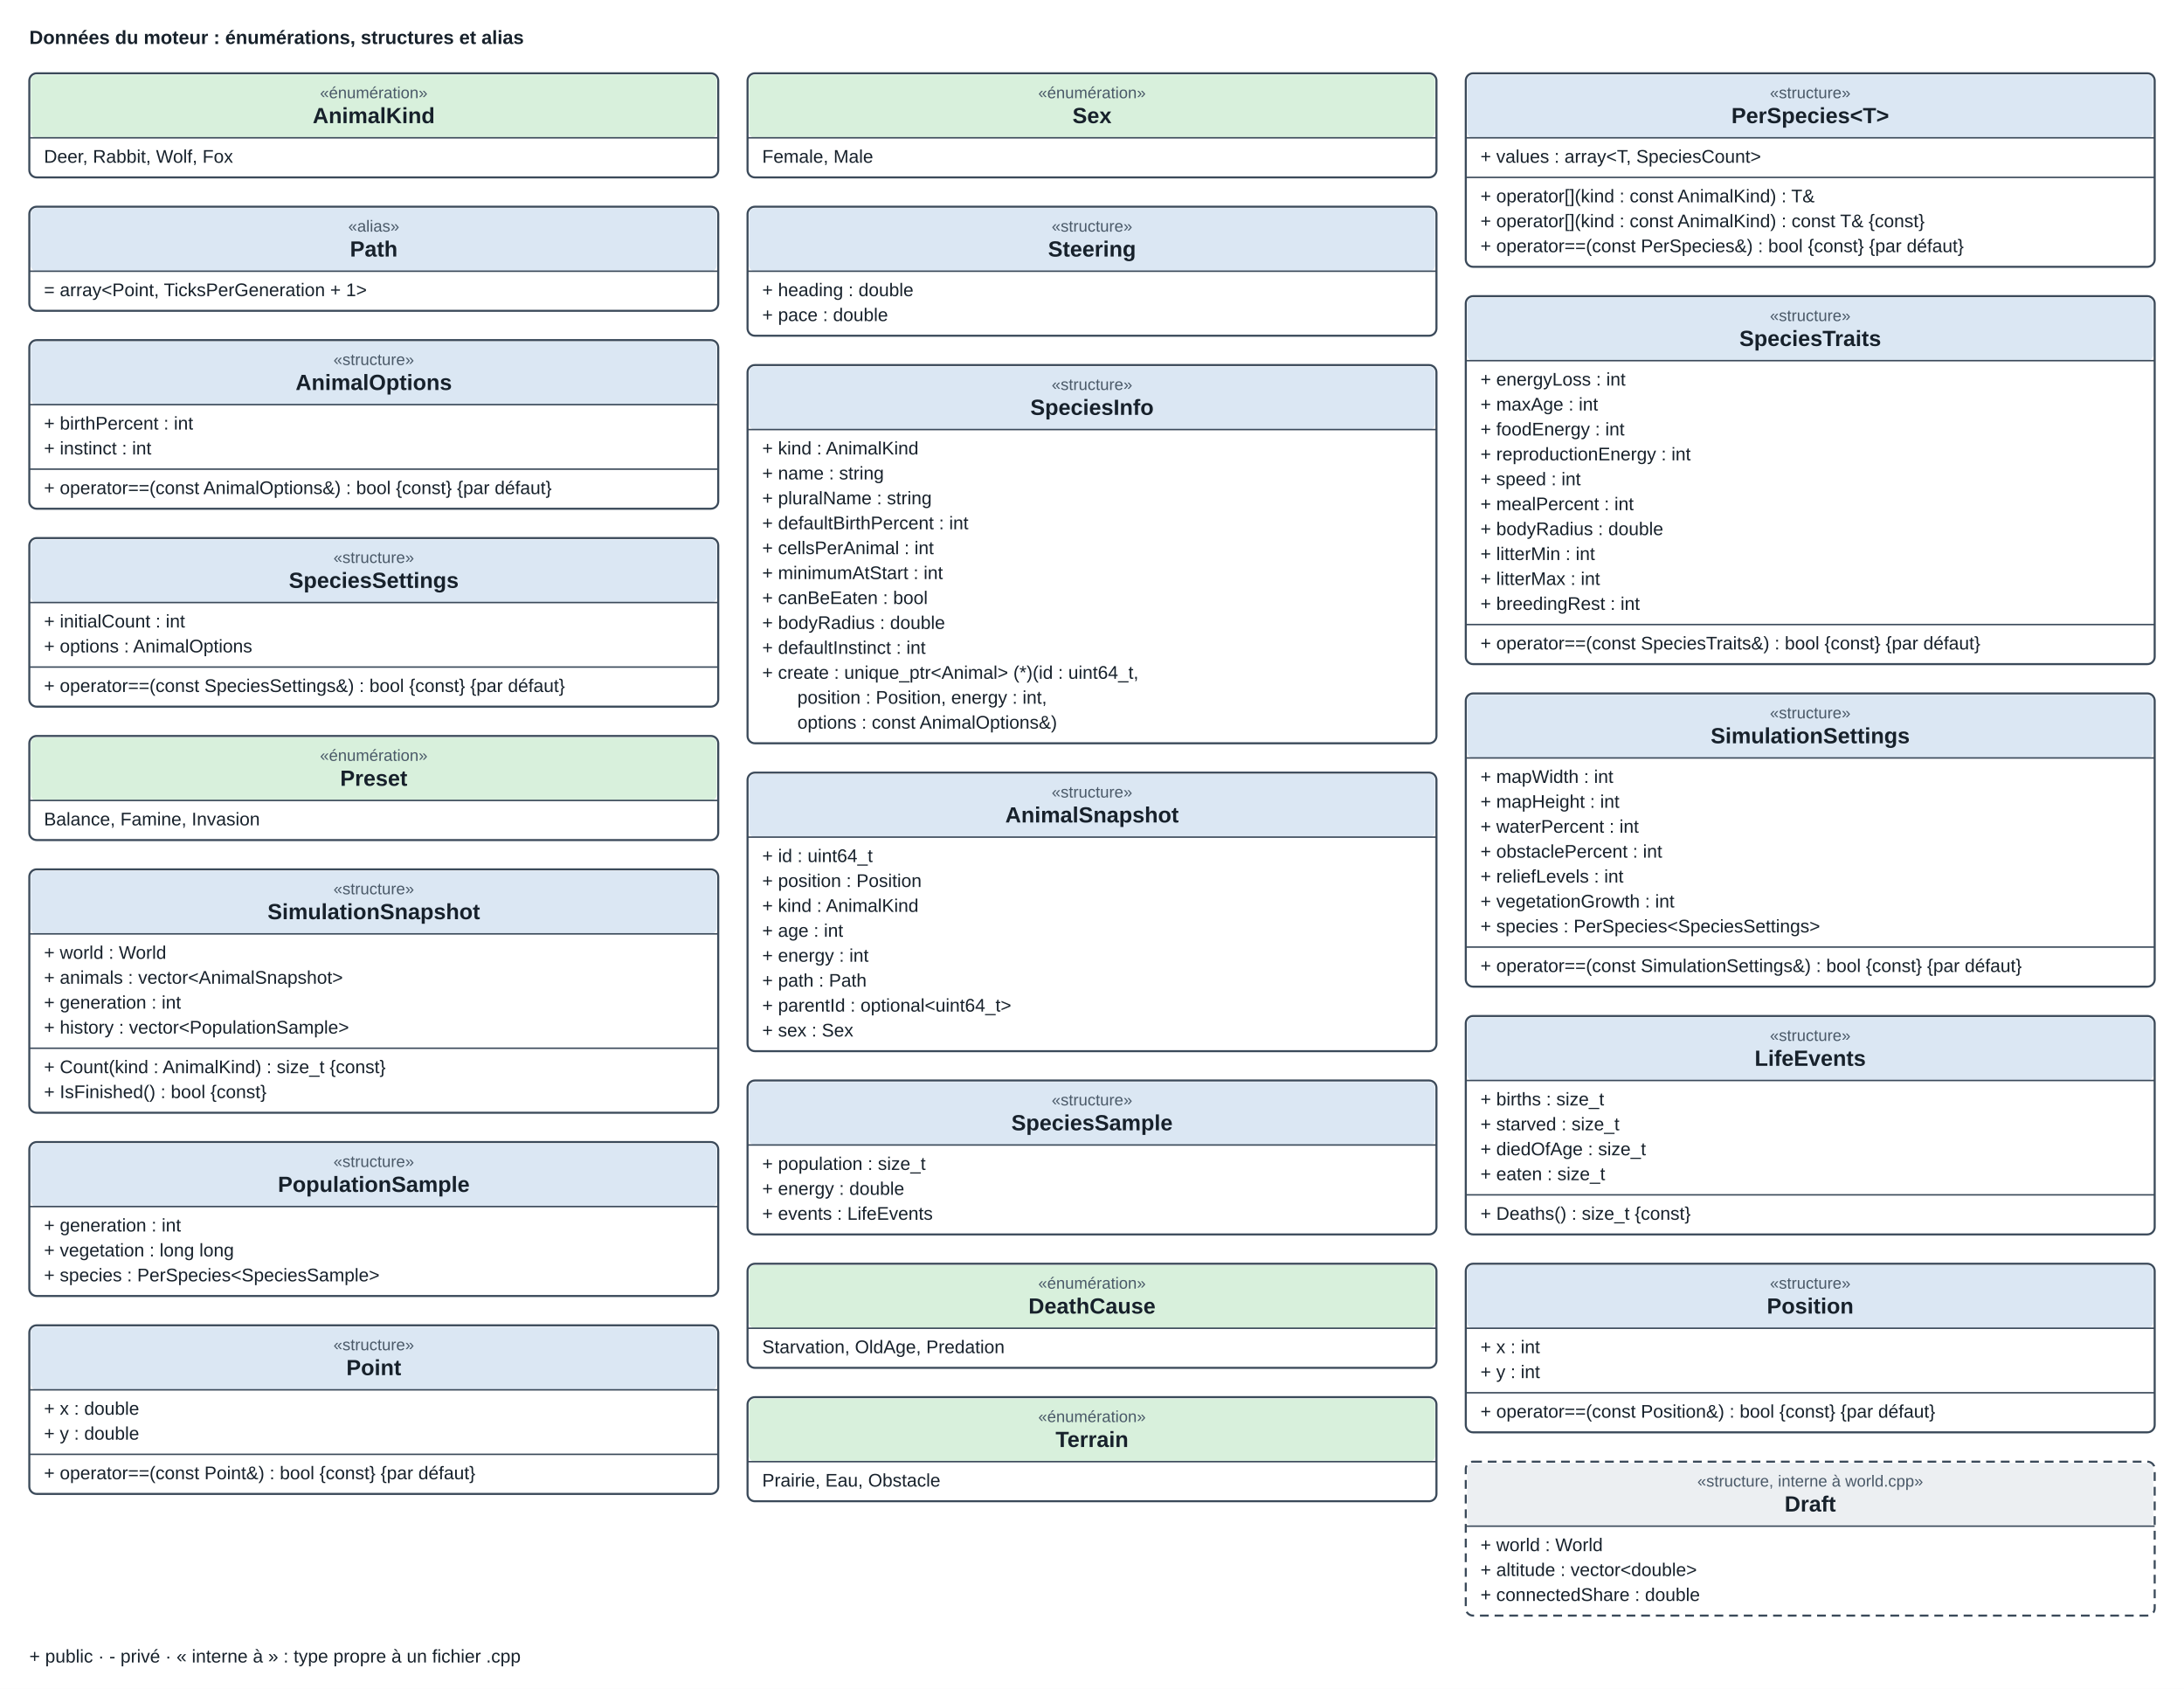
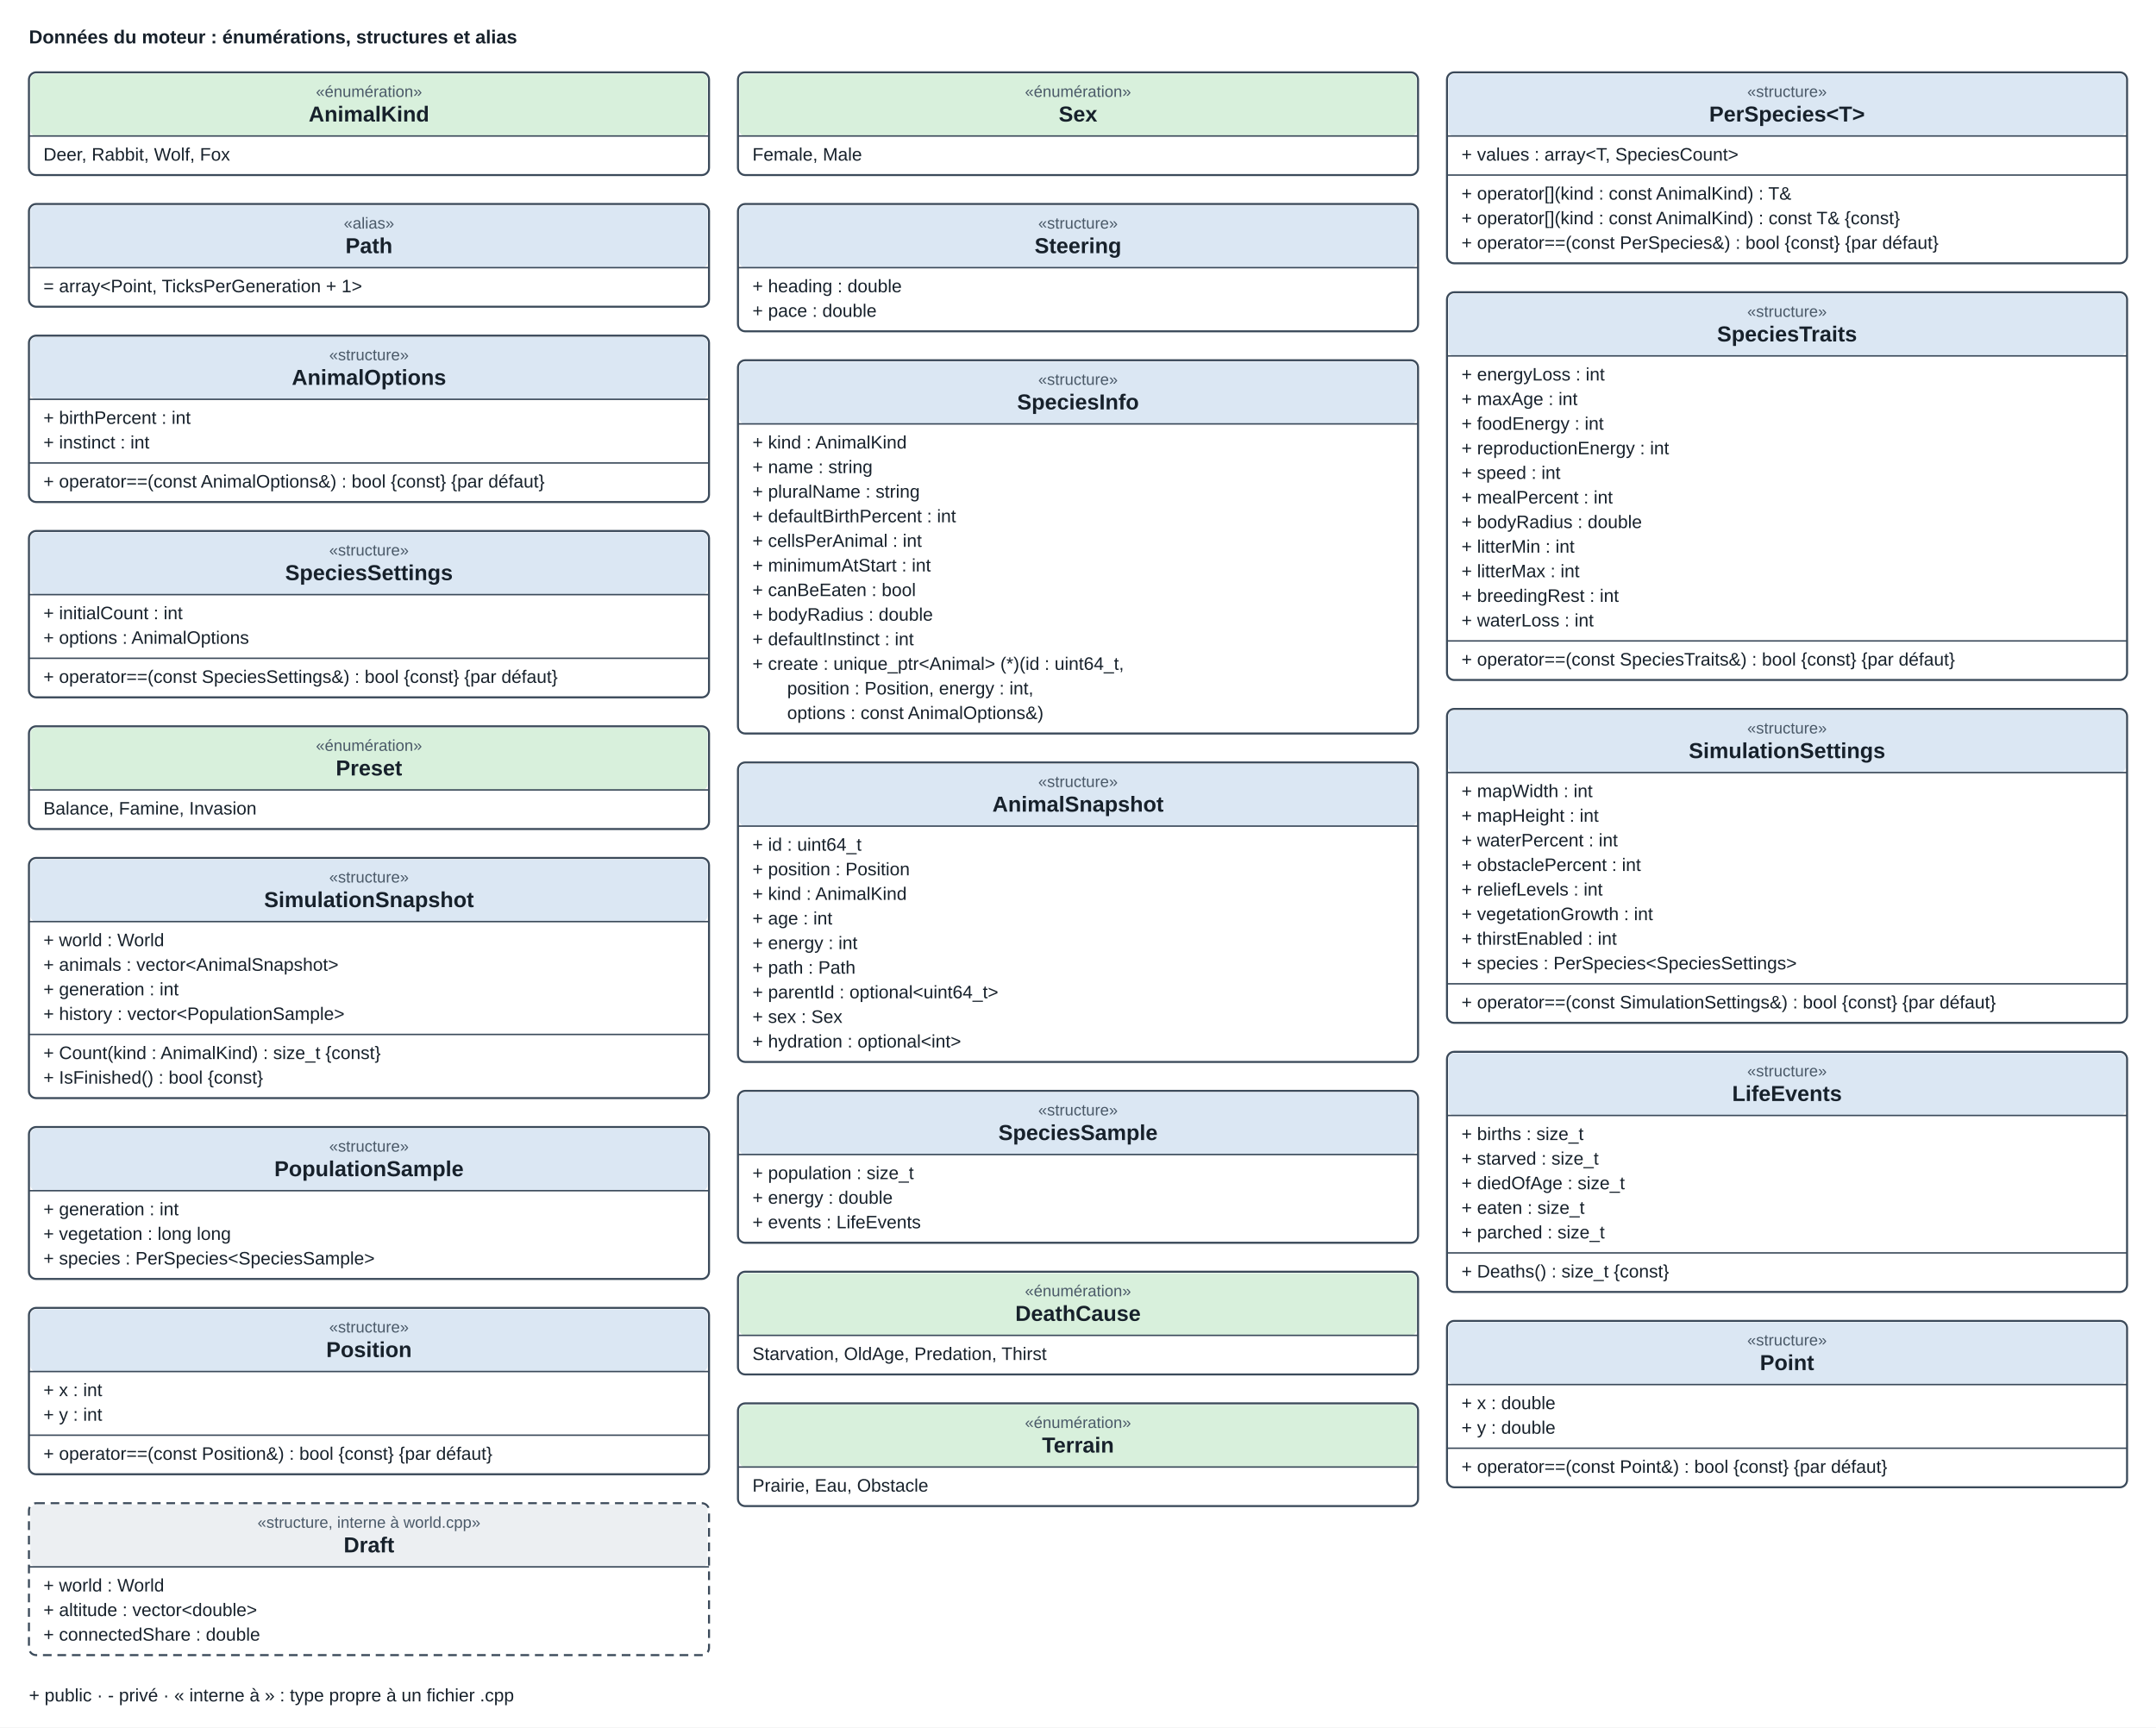
- <svg xmlns="http://www.w3.org/2000/svg" viewBox="0 0 1490 1152" role="img" aria-label="Données du moteur : énumérations, structures et alias">
+ <svg xmlns="http://www.w3.org/2000/svg" viewBox="0 0 1490 1194" role="img" aria-label="Données du moteur : énumérations, structures et alias">
  <style>
 text { font-family: "Segoe UI", Arial, sans-serif; fill: #17212b; }
 .name { font-size: 15px; font-weight: 700; text-anchor: middle; }
 .abstract { font-style: italic; }
 .stereo { font-size: 11px; text-anchor: middle; fill: #4a5968; }
 .member { font-size: 12.5px; }
 .label { font-size: 12px; font-style: italic; fill: #3b4a5a; }
 .band { font-size: 14px; font-weight: 700; }
 .legend { font-size: 12.5px; }
 .legendtitle { font-size: 13px; font-weight: 700; }
</style>
  <defs>
    <marker id="triangle" viewBox="0 0 14 14" refX="13" refY="7" markerWidth="14" markerHeight="14" markerUnits="userSpaceOnUse" orient="auto">
      <path d="M1 1 L13 7 L1 13 Z" fill="#ffffff" stroke="#3b4a5a" stroke-width="1.4" />
    </marker>
    <marker id="diamond" viewBox="0 0 18 12" refX="1" refY="6" markerWidth="18" markerHeight="12" markerUnits="userSpaceOnUse" orient="auto">
      <path d="M1 6 L9 1 L17 6 L9 11 Z" fill="#3b4a5a" />
    </marker>
    <marker id="arrow" viewBox="0 0 12 12" refX="11" refY="6" markerWidth="12" markerHeight="12" markerUnits="userSpaceOnUse" orient="auto">
      <path d="M1 1 L11 6 L1 11" fill="none" stroke="#3b4a5a" stroke-width="1.6" />
    </marker>
  </defs>
-   <rect width="1490" height="1152" fill="#ffffff" />
+   <rect width="1490" height="1194" fill="#ffffff" />
  <g class="box" data-width="470">
    <rect x="20" y="50" width="470" height="71" rx="5" fill="#ffffff" stroke="#3b4a5a" stroke-width="1.4" />
    <rect x="21" y="51" width="468" height="43" rx="4" fill="#d8f0dc" />
    <text x="255.0" y="67" class="stereo">«énumération»</text>
    <text x="255.0" y="84" class="name">AnimalKind</text>
    <line x1="20" y1="94" x2="490" y2="94" stroke="#3b4a5a" />
    <text x="30" y="111" class="member">Deer, Rabbit, Wolf, Fox</text>
  </g>
  <g class="box" data-width="470">
    <rect x="510" y="50" width="470" height="71" rx="5" fill="#ffffff" stroke="#3b4a5a" stroke-width="1.4" />
    <rect x="511" y="51" width="468" height="43" rx="4" fill="#d8f0dc" />
    <text x="745.0" y="67" class="stereo">«énumération»</text>
    <text x="745.0" y="84" class="name">Sex</text>
    <line x1="510" y1="94" x2="980" y2="94" stroke="#3b4a5a" />
    <text x="520" y="111" class="member">Female, Male</text>
  </g>
  <g class="box" data-width="470">
    <rect x="1000" y="50" width="470" height="132" rx="5" fill="#ffffff" stroke="#3b4a5a" stroke-width="1.4" />
    <rect x="1001" y="51" width="468" height="43" rx="4" fill="#dbe7f3" />
    <text x="1235.0" y="67" class="stereo">«structure»</text>
    <text x="1235.0" y="84" class="name">PerSpecies&lt;T&gt;</text>
    <line x1="1000" y1="94" x2="1470" y2="94" stroke="#3b4a5a" />
    <text x="1010" y="111" class="member">+ values : array&lt;T, SpeciesCount&gt;</text>
    <line x1="1000" y1="121" x2="1470" y2="121" stroke="#3b4a5a" />
    <text x="1010" y="138" class="member">+ operator[](kind : const AnimalKind) : T&amp;</text>
    <text x="1010" y="155" class="member">+ operator[](kind : const AnimalKind) : const T&amp; {const}</text>
    <text x="1010" y="172" class="member">+ operator==(const PerSpecies&amp;) : bool {const} {par défaut}</text>
  </g>
  <g class="box" data-width="470">
    <rect x="20" y="141" width="470" height="71" rx="5" fill="#ffffff" stroke="#3b4a5a" stroke-width="1.4" />
    <rect x="21" y="142" width="468" height="43" rx="4" fill="#dbe7f3" />
    <text x="255.0" y="158" class="stereo">«alias»</text>
    <text x="255.0" y="175" class="name">Path</text>
    <line x1="20" y1="185" x2="490" y2="185" stroke="#3b4a5a" />
    <text x="30" y="202" class="member">= array&lt;Point, TicksPerGeneration + 1&gt;</text>
  </g>
  <g class="box" data-width="470">
    <rect x="510" y="141" width="470" height="88" rx="5" fill="#ffffff" stroke="#3b4a5a" stroke-width="1.4" />
    <rect x="511" y="142" width="468" height="43" rx="4" fill="#dbe7f3" />
    <text x="745.0" y="158" class="stereo">«structure»</text>
    <text x="745.0" y="175" class="name">Steering</text>
    <line x1="510" y1="185" x2="980" y2="185" stroke="#3b4a5a" />
    <text x="520" y="202" class="member">+ heading : double</text>
    <text x="520" y="219" class="member">+ pace : double</text>
  </g>
  <g class="box" data-width="470">
-     <rect x="1000" y="202" width="470" height="251" rx="5" fill="#ffffff" stroke="#3b4a5a" stroke-width="1.4" />
+     <rect x="1000" y="202" width="470" height="268" rx="5" fill="#ffffff" stroke="#3b4a5a" stroke-width="1.4" />
    <rect x="1001" y="203" width="468" height="43" rx="4" fill="#dbe7f3" />
    <text x="1235.0" y="219" class="stereo">«structure»</text>
    <text x="1235.0" y="236" class="name">SpeciesTraits</text>
    <line x1="1000" y1="246" x2="1470" y2="246" stroke="#3b4a5a" />
    <text x="1010" y="263" class="member">+ energyLoss : int</text>
    <text x="1010" y="280" class="member">+ maxAge : int</text>
    <text x="1010" y="297" class="member">+ foodEnergy : int</text>
    <text x="1010" y="314" class="member">+ reproductionEnergy : int</text>
    <text x="1010" y="331" class="member">+ speed : int</text>
    <text x="1010" y="348" class="member">+ mealPercent : int</text>
    <text x="1010" y="365" class="member">+ bodyRadius : double</text>
    <text x="1010" y="382" class="member">+ litterMin : int</text>
    <text x="1010" y="399" class="member">+ litterMax : int</text>
    <text x="1010" y="416" class="member">+ breedingRest : int</text>
-     <line x1="1000" y1="426" x2="1470" y2="426" stroke="#3b4a5a" />
-     <text x="1010" y="443" class="member">+ operator==(const SpeciesTraits&amp;) : bool {const} {par défaut}</text>
+     <text x="1010" y="433" class="member">+ waterLoss : int</text>
+     <line x1="1000" y1="443" x2="1470" y2="443" stroke="#3b4a5a" />
+     <text x="1010" y="460" class="member">+ operator==(const SpeciesTraits&amp;) : bool {const} {par défaut}</text>
  </g>
  <g class="box" data-width="470">
    <rect x="20" y="232" width="470" height="115" rx="5" fill="#ffffff" stroke="#3b4a5a" stroke-width="1.4" />
    <rect x="21" y="233" width="468" height="43" rx="4" fill="#dbe7f3" />
    <text x="255.0" y="249" class="stereo">«structure»</text>
    <text x="255.0" y="266" class="name">AnimalOptions</text>
    <line x1="20" y1="276" x2="490" y2="276" stroke="#3b4a5a" />
    <text x="30" y="293" class="member">+ birthPercent : int</text>
    <text x="30" y="310" class="member">+ instinct : int</text>
    <line x1="20" y1="320" x2="490" y2="320" stroke="#3b4a5a" />
    <text x="30" y="337" class="member">+ operator==(const AnimalOptions&amp;) : bool {const} {par défaut}</text>
  </g>
  <g class="box" data-width="470">
    <rect x="510" y="249" width="470" height="258" rx="5" fill="#ffffff" stroke="#3b4a5a" stroke-width="1.4" />
    <rect x="511" y="250" width="468" height="43" rx="4" fill="#dbe7f3" />
    <text x="745.0" y="266" class="stereo">«structure»</text>
    <text x="745.0" y="283" class="name">SpeciesInfo</text>
    <line x1="510" y1="293" x2="980" y2="293" stroke="#3b4a5a" />
    <text x="520" y="310" class="member">+ kind : AnimalKind</text>
    <text x="520" y="327" class="member">+ name : string</text>
    <text x="520" y="344" class="member">+ pluralName : string</text>
    <text x="520" y="361" class="member">+ defaultBirthPercent : int</text>
    <text x="520" y="378" class="member">+ cellsPerAnimal : int</text>
    <text x="520" y="395" class="member">+ minimumAtStart : int</text>
    <text x="520" y="412" class="member">+ canBeEaten : bool</text>
    <text x="520" y="429" class="member">+ bodyRadius : double</text>
    <text x="520" y="446" class="member">+ defaultInstinct : int</text>
    <text x="520" y="463" class="member">+ create : unique_ptr&lt;Animal&gt; (*)(id : uint64_t,</text>
    <text x="544" y="480" class="member">position : Position, energy : int,</text>
    <text x="544" y="497" class="member">options : const AnimalOptions&amp;)</text>
  </g>
  <g class="box" data-width="470">
    <rect x="20" y="367" width="470" height="115" rx="5" fill="#ffffff" stroke="#3b4a5a" stroke-width="1.4" />
    <rect x="21" y="368" width="468" height="43" rx="4" fill="#dbe7f3" />
    <text x="255.0" y="384" class="stereo">«structure»</text>
    <text x="255.0" y="401" class="name">SpeciesSettings</text>
    <line x1="20" y1="411" x2="490" y2="411" stroke="#3b4a5a" />
    <text x="30" y="428" class="member">+ initialCount : int</text>
    <text x="30" y="445" class="member">+ options : AnimalOptions</text>
    <line x1="20" y1="455" x2="490" y2="455" stroke="#3b4a5a" />
    <text x="30" y="472" class="member">+ operator==(const SpeciesSettings&amp;) : bool {const} {par défaut}</text>
  </g>
  <g class="box" data-width="470">
-     <rect x="1000" y="473" width="470" height="200" rx="5" fill="#ffffff" stroke="#3b4a5a" stroke-width="1.4" />
-     <rect x="1001" y="474" width="468" height="43" rx="4" fill="#dbe7f3" />
-     <text x="1235.0" y="490" class="stereo">«structure»</text>
-     <text x="1235.0" y="507" class="name">SimulationSettings</text>
-     <line x1="1000" y1="517" x2="1470" y2="517" stroke="#3b4a5a" />
-     <text x="1010" y="534" class="member">+ mapWidth : int</text>
-     <text x="1010" y="551" class="member">+ mapHeight : int</text>
-     <text x="1010" y="568" class="member">+ waterPercent : int</text>
-     <text x="1010" y="585" class="member">+ obstaclePercent : int</text>
-     <text x="1010" y="602" class="member">+ reliefLevels : int</text>
-     <text x="1010" y="619" class="member">+ vegetationGrowth : int</text>
-     <text x="1010" y="636" class="member">+ species : PerSpecies&lt;SpeciesSettings&gt;</text>
-     <line x1="1000" y1="646" x2="1470" y2="646" stroke="#3b4a5a" />
-     <text x="1010" y="663" class="member">+ operator==(const SimulationSettings&amp;) : bool {const} {par défaut}</text>
+     <rect x="1000" y="490" width="470" height="217" rx="5" fill="#ffffff" stroke="#3b4a5a" stroke-width="1.4" />
+     <rect x="1001" y="491" width="468" height="43" rx="4" fill="#dbe7f3" />
+     <text x="1235.0" y="507" class="stereo">«structure»</text>
+     <text x="1235.0" y="524" class="name">SimulationSettings</text>
+     <line x1="1000" y1="534" x2="1470" y2="534" stroke="#3b4a5a" />
+     <text x="1010" y="551" class="member">+ mapWidth : int</text>
+     <text x="1010" y="568" class="member">+ mapHeight : int</text>
+     <text x="1010" y="585" class="member">+ waterPercent : int</text>
+     <text x="1010" y="602" class="member">+ obstaclePercent : int</text>
+     <text x="1010" y="619" class="member">+ reliefLevels : int</text>
+     <text x="1010" y="636" class="member">+ vegetationGrowth : int</text>
+     <text x="1010" y="653" class="member">+ thirstEnabled : int</text>
+     <text x="1010" y="670" class="member">+ species : PerSpecies&lt;SpeciesSettings&gt;</text>
+     <line x1="1000" y1="680" x2="1470" y2="680" stroke="#3b4a5a" />
+     <text x="1010" y="697" class="member">+ operator==(const SimulationSettings&amp;) : bool {const} {par défaut}</text>
  </g>
  <g class="box" data-width="470">
    <rect x="20" y="502" width="470" height="71" rx="5" fill="#ffffff" stroke="#3b4a5a" stroke-width="1.4" />
    <rect x="21" y="503" width="468" height="43" rx="4" fill="#d8f0dc" />
    <text x="255.0" y="519" class="stereo">«énumération»</text>
    <text x="255.0" y="536" class="name">Preset</text>
    <line x1="20" y1="546" x2="490" y2="546" stroke="#3b4a5a" />
    <text x="30" y="563" class="member">Balance, Famine, Invasion</text>
  </g>
  <g class="box" data-width="470">
-     <rect x="510" y="527" width="470" height="190" rx="5" fill="#ffffff" stroke="#3b4a5a" stroke-width="1.4" />
+     <rect x="510" y="527" width="470" height="207" rx="5" fill="#ffffff" stroke="#3b4a5a" stroke-width="1.4" />
    <rect x="511" y="528" width="468" height="43" rx="4" fill="#dbe7f3" />
    <text x="745.0" y="544" class="stereo">«structure»</text>
    <text x="745.0" y="561" class="name">AnimalSnapshot</text>
    <line x1="510" y1="571" x2="980" y2="571" stroke="#3b4a5a" />
    <text x="520" y="588" class="member">+ id : uint64_t</text>
    <text x="520" y="605" class="member">+ position : Position</text>
    <text x="520" y="622" class="member">+ kind : AnimalKind</text>
    <text x="520" y="639" class="member">+ age : int</text>
    <text x="520" y="656" class="member">+ energy : int</text>
    <text x="520" y="673" class="member">+ path : Path</text>
    <text x="520" y="690" class="member">+ parentId : optional&lt;uint64_t&gt;</text>
    <text x="520" y="707" class="member">+ sex : Sex</text>
+     <text x="520" y="724" class="member">+ hydration : optional&lt;int&gt;</text>
  </g>
  <g class="box" data-width="470">
    <rect x="20" y="593" width="470" height="166" rx="5" fill="#ffffff" stroke="#3b4a5a" stroke-width="1.4" />
    <rect x="21" y="594" width="468" height="43" rx="4" fill="#dbe7f3" />
    <text x="255.0" y="610" class="stereo">«structure»</text>
    <text x="255.0" y="627" class="name">SimulationSnapshot</text>
    <line x1="20" y1="637" x2="490" y2="637" stroke="#3b4a5a" />
    <text x="30" y="654" class="member">+ world : World</text>
    <text x="30" y="671" class="member">+ animals : vector&lt;AnimalSnapshot&gt;</text>
    <text x="30" y="688" class="member">+ generation : int</text>
    <text x="30" y="705" class="member">+ history : vector&lt;PopulationSample&gt;</text>
    <line x1="20" y1="715" x2="490" y2="715" stroke="#3b4a5a" />
    <text x="30" y="732" class="member">+ Count(kind : AnimalKind) : size_t {const}</text>
    <text x="30" y="749" class="member">+ IsFinished() : bool {const}</text>
  </g>
  <g class="box" data-width="470">
-     <rect x="1000" y="693" width="470" height="149" rx="5" fill="#ffffff" stroke="#3b4a5a" stroke-width="1.4" />
-     <rect x="1001" y="694" width="468" height="43" rx="4" fill="#dbe7f3" />
-     <text x="1235.0" y="710" class="stereo">«structure»</text>
-     <text x="1235.0" y="727" class="name">LifeEvents</text>
-     <line x1="1000" y1="737" x2="1470" y2="737" stroke="#3b4a5a" />
-     <text x="1010" y="754" class="member">+ births : size_t</text>
-     <text x="1010" y="771" class="member">+ starved : size_t</text>
-     <text x="1010" y="788" class="member">+ diedOfAge : size_t</text>
-     <text x="1010" y="805" class="member">+ eaten : size_t</text>
-     <line x1="1000" y1="815" x2="1470" y2="815" stroke="#3b4a5a" />
-     <text x="1010" y="832" class="member">+ Deaths() : size_t {const}</text>
-   </g>
-   <g class="box" data-width="470">
-     <rect x="510" y="737" width="470" height="105" rx="5" fill="#ffffff" stroke="#3b4a5a" stroke-width="1.4" />
-     <rect x="511" y="738" width="468" height="43" rx="4" fill="#dbe7f3" />
-     <text x="745.0" y="754" class="stereo">«structure»</text>
-     <text x="745.0" y="771" class="name">SpeciesSample</text>
-     <line x1="510" y1="781" x2="980" y2="781" stroke="#3b4a5a" />
-     <text x="520" y="798" class="member">+ population : size_t</text>
-     <text x="520" y="815" class="member">+ energy : double</text>
-     <text x="520" y="832" class="member">+ events : LifeEvents</text>
+     <rect x="1000" y="727" width="470" height="166" rx="5" fill="#ffffff" stroke="#3b4a5a" stroke-width="1.4" />
+     <rect x="1001" y="728" width="468" height="43" rx="4" fill="#dbe7f3" />
+     <text x="1235.0" y="744" class="stereo">«structure»</text>
+     <text x="1235.0" y="761" class="name">LifeEvents</text>
+     <line x1="1000" y1="771" x2="1470" y2="771" stroke="#3b4a5a" />
+     <text x="1010" y="788" class="member">+ births : size_t</text>
+     <text x="1010" y="805" class="member">+ starved : size_t</text>
+     <text x="1010" y="822" class="member">+ diedOfAge : size_t</text>
+     <text x="1010" y="839" class="member">+ eaten : size_t</text>
+     <text x="1010" y="856" class="member">+ parched : size_t</text>
+     <line x1="1000" y1="866" x2="1470" y2="866" stroke="#3b4a5a" />
+     <text x="1010" y="883" class="member">+ Deaths() : size_t {const}</text>
+   </g>
+   <g class="box" data-width="470">
+     <rect x="510" y="754" width="470" height="105" rx="5" fill="#ffffff" stroke="#3b4a5a" stroke-width="1.4" />
+     <rect x="511" y="755" width="468" height="43" rx="4" fill="#dbe7f3" />
+     <text x="745.0" y="771" class="stereo">«structure»</text>
+     <text x="745.0" y="788" class="name">SpeciesSample</text>
+     <line x1="510" y1="798" x2="980" y2="798" stroke="#3b4a5a" />
+     <text x="520" y="815" class="member">+ population : size_t</text>
+     <text x="520" y="832" class="member">+ energy : double</text>
+     <text x="520" y="849" class="member">+ events : LifeEvents</text>
  </g>
  <g class="box" data-width="470">
    <rect x="20" y="779" width="470" height="105" rx="5" fill="#ffffff" stroke="#3b4a5a" stroke-width="1.4" />
    <rect x="21" y="780" width="468" height="43" rx="4" fill="#dbe7f3" />
    <text x="255.0" y="796" class="stereo">«structure»</text>
    <text x="255.0" y="813" class="name">PopulationSample</text>
    <line x1="20" y1="823" x2="490" y2="823" stroke="#3b4a5a" />
    <text x="30" y="840" class="member">+ generation : int</text>
    <text x="30" y="857" class="member">+ vegetation : long long</text>
    <text x="30" y="874" class="member">+ species : PerSpecies&lt;SpeciesSample&gt;</text>
  </g>
  <g class="box" data-width="470">
-     <rect x="510" y="862" width="470" height="71" rx="5" fill="#ffffff" stroke="#3b4a5a" stroke-width="1.4" />
-     <rect x="511" y="863" width="468" height="43" rx="4" fill="#d8f0dc" />
-     <text x="745.0" y="879" class="stereo">«énumération»</text>
-     <text x="745.0" y="896" class="name">DeathCause</text>
-     <line x1="510" y1="906" x2="980" y2="906" stroke="#3b4a5a" />
-     <text x="520" y="923" class="member">Starvation, OldAge, Predation</text>
-   </g>
-   <g class="box" data-width="470">
-     <rect x="1000" y="862" width="470" height="115" rx="5" fill="#ffffff" stroke="#3b4a5a" stroke-width="1.4" />
-     <rect x="1001" y="863" width="468" height="43" rx="4" fill="#dbe7f3" />
-     <text x="1235.0" y="879" class="stereo">«structure»</text>
-     <text x="1235.0" y="896" class="name">Position</text>
-     <line x1="1000" y1="906" x2="1470" y2="906" stroke="#3b4a5a" />
-     <text x="1010" y="923" class="member">+ x : int</text>
-     <text x="1010" y="940" class="member">+ y : int</text>
-     <line x1="1000" y1="950" x2="1470" y2="950" stroke="#3b4a5a" />
-     <text x="1010" y="967" class="member">+ operator==(const Position&amp;) : bool {const} {par défaut}</text>
+     <rect x="510" y="879" width="470" height="71" rx="5" fill="#ffffff" stroke="#3b4a5a" stroke-width="1.4" />
+     <rect x="511" y="880" width="468" height="43" rx="4" fill="#d8f0dc" />
+     <text x="745.0" y="896" class="stereo">«énumération»</text>
+     <text x="745.0" y="913" class="name">DeathCause</text>
+     <line x1="510" y1="923" x2="980" y2="923" stroke="#3b4a5a" />
+     <text x="520" y="940" class="member">Starvation, OldAge, Predation, Thirst</text>
  </g>
  <g class="box" data-width="470">
    <rect x="20" y="904" width="470" height="115" rx="5" fill="#ffffff" stroke="#3b4a5a" stroke-width="1.4" />
    <rect x="21" y="905" width="468" height="43" rx="4" fill="#dbe7f3" />
    <text x="255.0" y="921" class="stereo">«structure»</text>
-     <text x="255.0" y="938" class="name">Point</text>
+     <text x="255.0" y="938" class="name">Position</text>
    <line x1="20" y1="948" x2="490" y2="948" stroke="#3b4a5a" />
-     <text x="30" y="965" class="member">+ x : double</text>
-     <text x="30" y="982" class="member">+ y : double</text>
+     <text x="30" y="965" class="member">+ x : int</text>
+     <text x="30" y="982" class="member">+ y : int</text>
    <line x1="20" y1="992" x2="490" y2="992" stroke="#3b4a5a" />
-     <text x="30" y="1009" class="member">+ operator==(const Point&amp;) : bool {const} {par défaut}</text>
-   </g>
-   <g class="box" data-width="470">
-     <rect x="510" y="953" width="470" height="71" rx="5" fill="#ffffff" stroke="#3b4a5a" stroke-width="1.4" />
-     <rect x="511" y="954" width="468" height="43" rx="4" fill="#d8f0dc" />
-     <text x="745.0" y="970" class="stereo">«énumération»</text>
-     <text x="745.0" y="987" class="name">Terrain</text>
-     <line x1="510" y1="997" x2="980" y2="997" stroke="#3b4a5a" />
-     <text x="520" y="1014" class="member">Prairie, Eau, Obstacle</text>
-   </g>
-   <g class="box" data-width="470">
-     <rect x="1000" y="997" width="470" height="105" rx="5" fill="#ffffff" stroke="#3b4a5a" stroke-width="1.4" stroke-dasharray="6 4" />
-     <rect x="1001" y="998" width="468" height="43" rx="4" fill="#eceff2" />
-     <text x="1235.0" y="1014" class="stereo">«structure, interne à world.cpp»</text>
-     <text x="1235.0" y="1031" class="name">Draft</text>
-     <line x1="1000" y1="1041" x2="1470" y2="1041" stroke="#3b4a5a" />
-     <text x="1010" y="1058" class="member">+ world : World</text>
-     <text x="1010" y="1075" class="member">+ altitude : vector&lt;double&gt;</text>
-     <text x="1010" y="1092" class="member">+ connectedShare : double</text>
+     <text x="30" y="1009" class="member">+ operator==(const Position&amp;) : bool {const} {par défaut}</text>
+   </g>
+   <g class="box" data-width="470">
+     <rect x="1000" y="913" width="470" height="115" rx="5" fill="#ffffff" stroke="#3b4a5a" stroke-width="1.4" />
+     <rect x="1001" y="914" width="468" height="43" rx="4" fill="#dbe7f3" />
+     <text x="1235.0" y="930" class="stereo">«structure»</text>
+     <text x="1235.0" y="947" class="name">Point</text>
+     <line x1="1000" y1="957" x2="1470" y2="957" stroke="#3b4a5a" />
+     <text x="1010" y="974" class="member">+ x : double</text>
+     <text x="1010" y="991" class="member">+ y : double</text>
+     <line x1="1000" y1="1001" x2="1470" y2="1001" stroke="#3b4a5a" />
+     <text x="1010" y="1018" class="member">+ operator==(const Point&amp;) : bool {const} {par défaut}</text>
+   </g>
+   <g class="box" data-width="470">
+     <rect x="510" y="970" width="470" height="71" rx="5" fill="#ffffff" stroke="#3b4a5a" stroke-width="1.4" />
+     <rect x="511" y="971" width="468" height="43" rx="4" fill="#d8f0dc" />
+     <text x="745.0" y="987" class="stereo">«énumération»</text>
+     <text x="745.0" y="1004" class="name">Terrain</text>
+     <line x1="510" y1="1014" x2="980" y2="1014" stroke="#3b4a5a" />
+     <text x="520" y="1031" class="member">Prairie, Eau, Obstacle</text>
+   </g>
+   <g class="box" data-width="470">
+     <rect x="20" y="1039" width="470" height="105" rx="5" fill="#ffffff" stroke="#3b4a5a" stroke-width="1.4" stroke-dasharray="6 4" />
+     <rect x="21" y="1040" width="468" height="43" rx="4" fill="#eceff2" />
+     <text x="255.0" y="1056" class="stereo">«structure, interne à world.cpp»</text>
+     <text x="255.0" y="1073" class="name">Draft</text>
+     <line x1="20" y1="1083" x2="490" y2="1083" stroke="#3b4a5a" />
+     <text x="30" y="1100" class="member">+ world : World</text>
+     <text x="30" y="1117" class="member">+ altitude : vector&lt;double&gt;</text>
+     <text x="30" y="1134" class="member">+ connectedShare : double</text>
  </g>
  <text x="20" y="30" class="legendtitle">Données du moteur : énumérations, structures et alias</text>
-   <text x="20" y="1134" class="legend">+ public  ·  - privé  ·  « interne à » : type propre à un fichier .cpp</text>
+   <text x="20" y="1176" class="legend">+ public  ·  - privé  ·  « interne à » : type propre à un fichier .cpp</text>
</svg>
